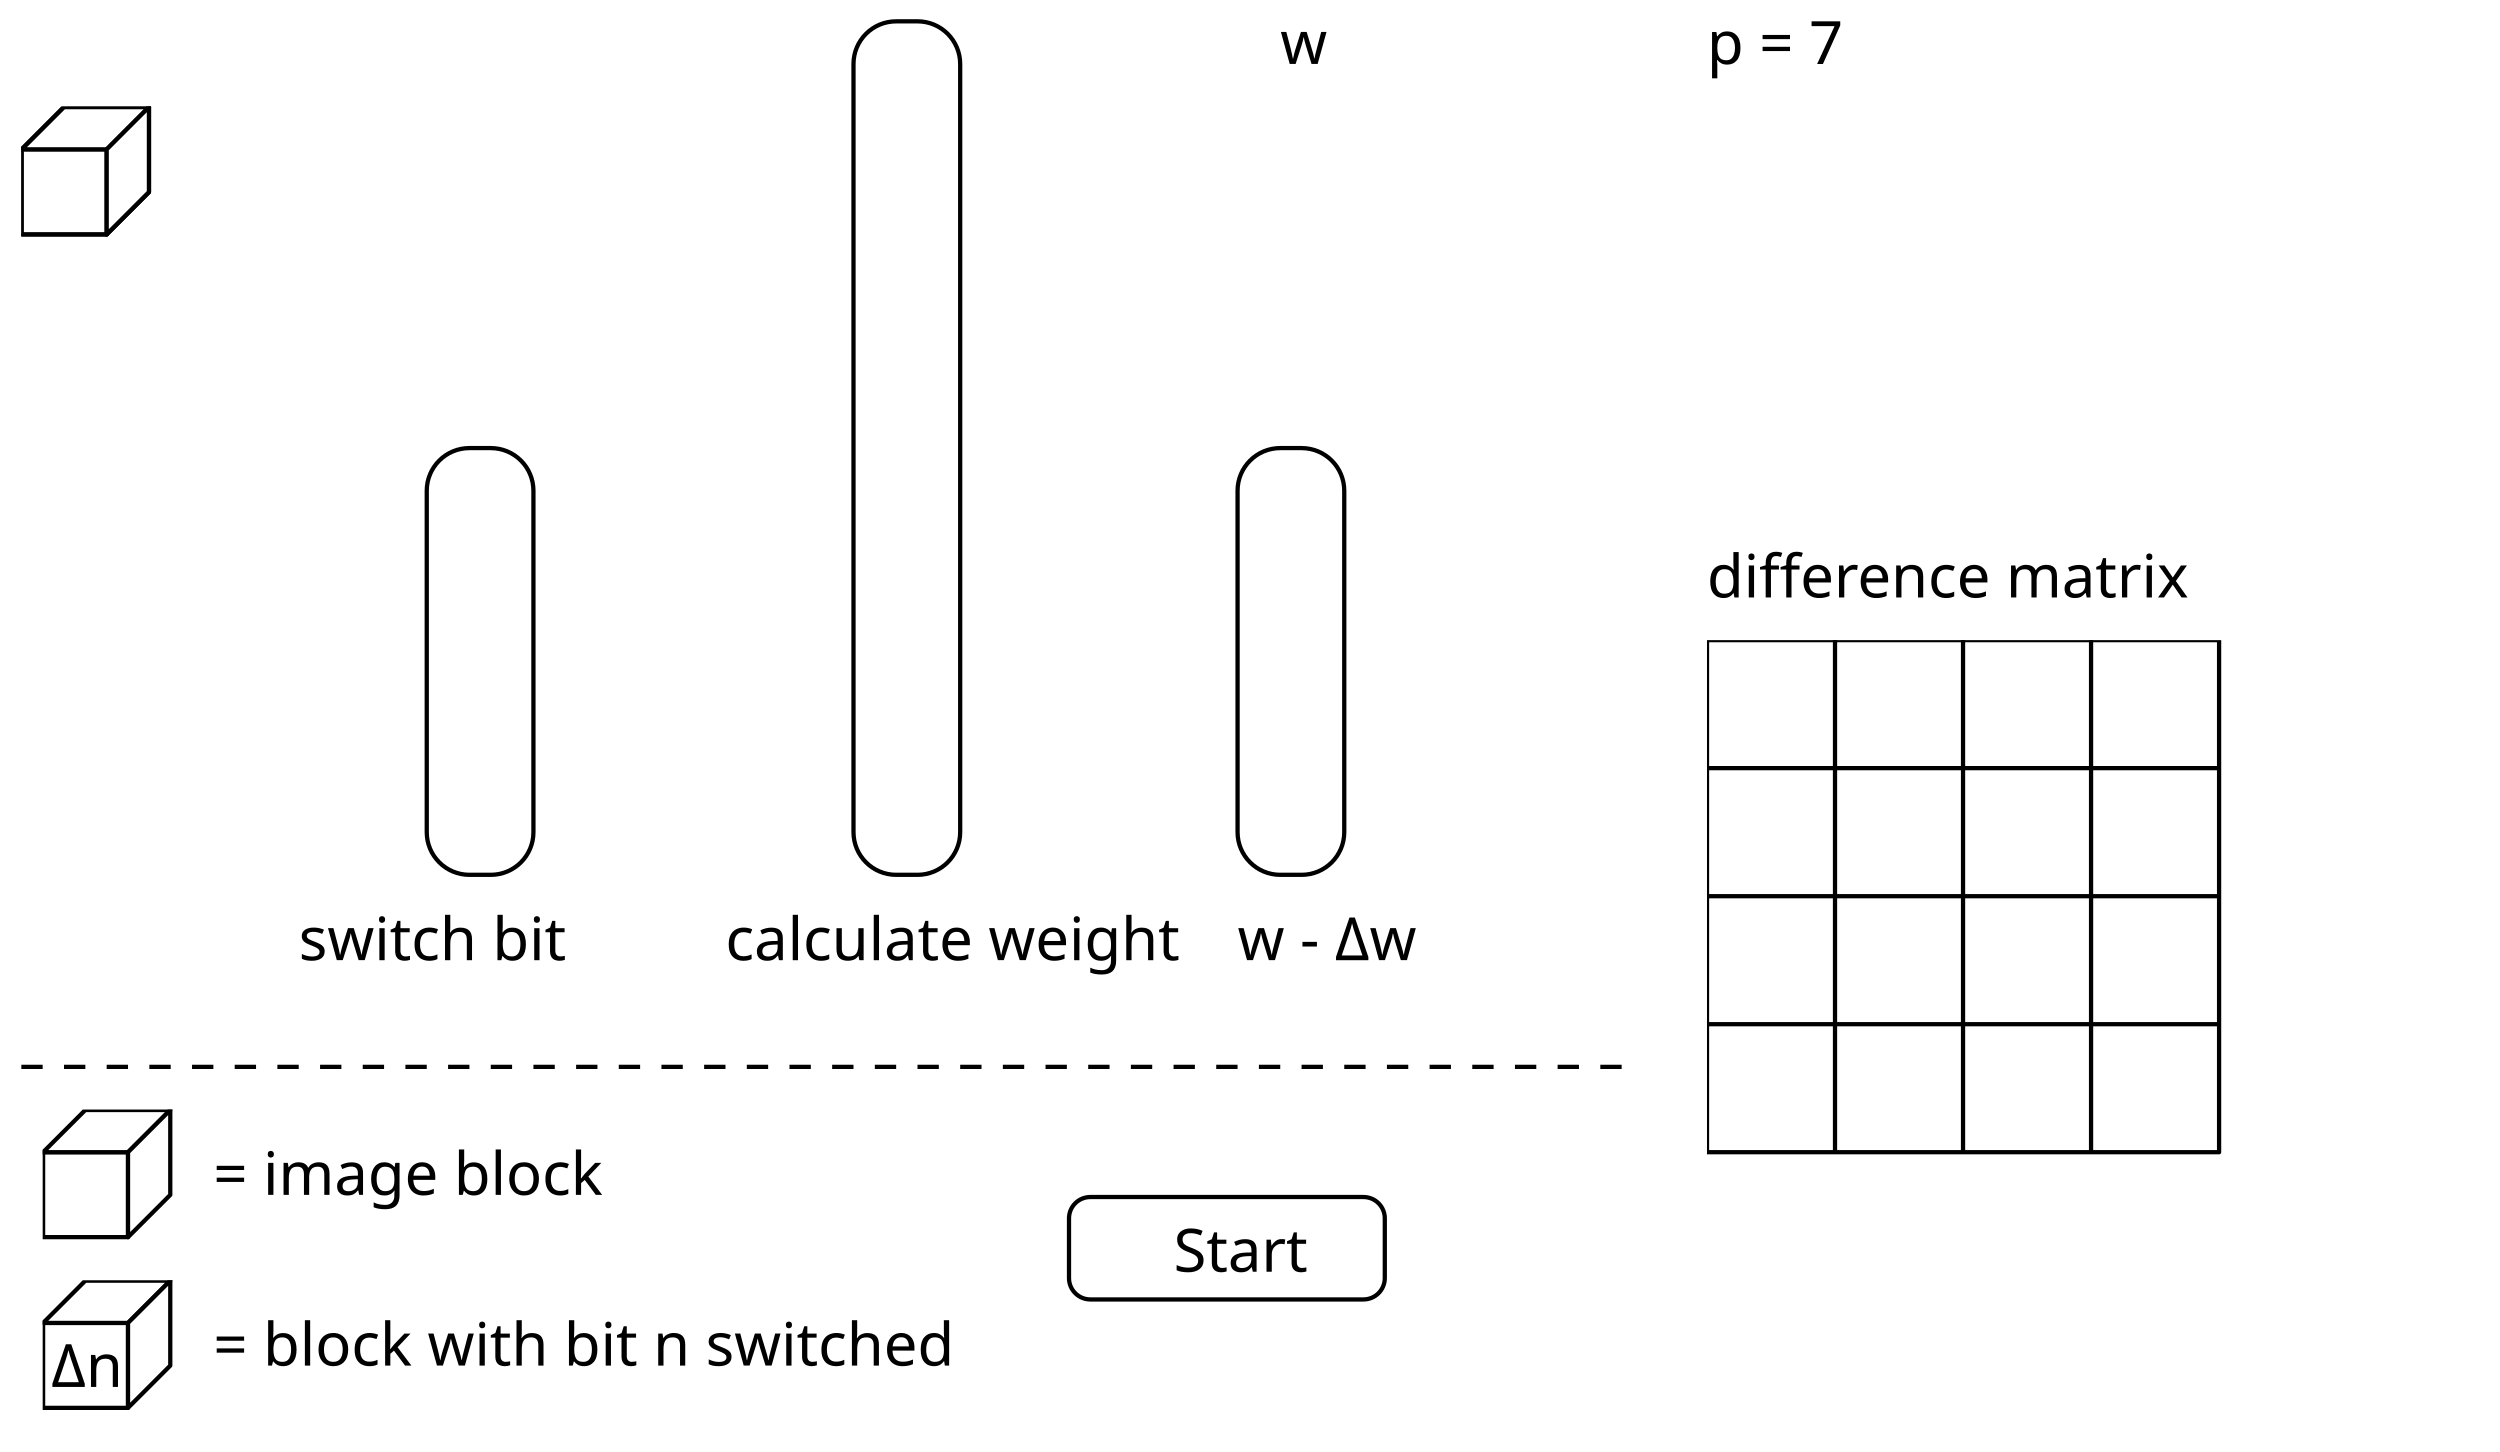
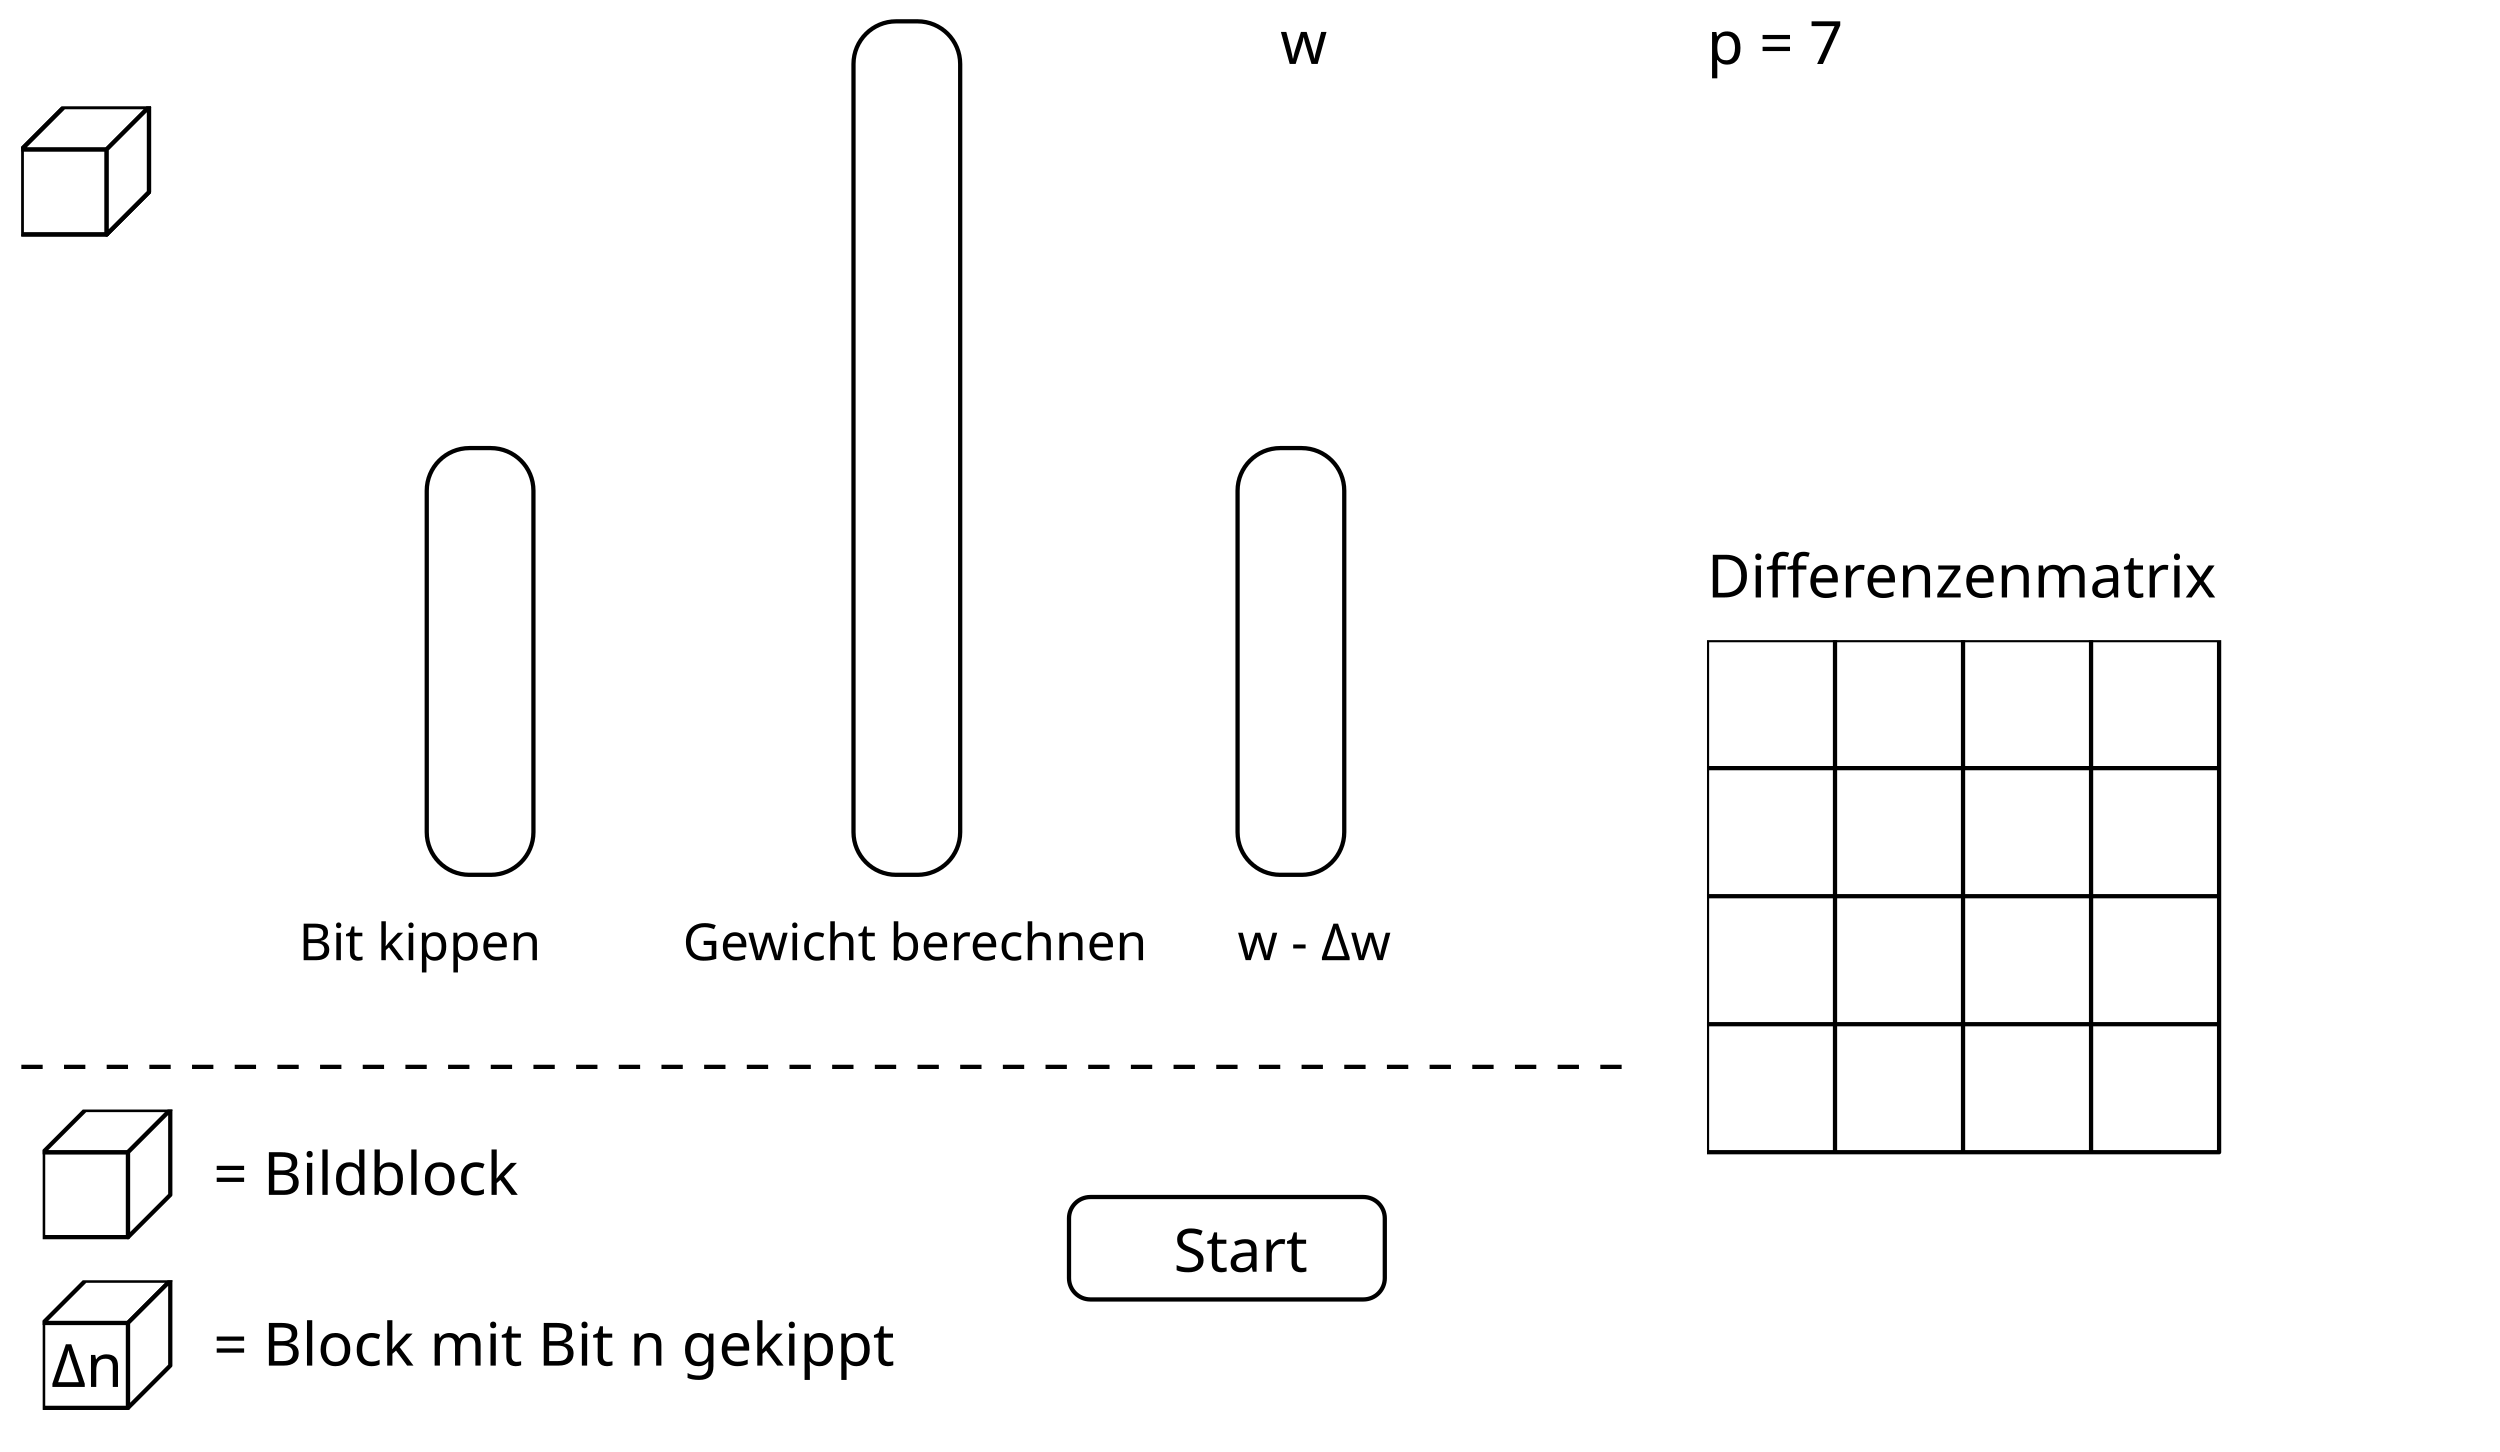
<svg xmlns="http://www.w3.org/2000/svg" xmlns:xlink="http://www.w3.org/1999/xlink" width="155mm" height="90mm" id="svg2">
  <defs id="defs4">
    <svg width="30" height="30" id="bit">
      <rect y="10" x="0.1" width="19.9" height="19.9" fill="white" stroke="black" />
      <polygon fill="white" stroke="black" points="0.1 10, 10 0.1, 29.9 0.1, 20 10" />
      <polygon fill="white" stroke="black" points="29.9 0.1, 29.9 20, 20 29.9, 20 10" />
    </svg>
    <svg width="30" height="30" id="zero">
      <use xlink:href="#bit" />
      <text x="2" y="25" fill="black" style="font-size:14px;">
        Δ0
        </text>
    </svg>
    <svg width="30" height="30" id="one">
      <use xlink:href="#bit" />
      <text x="2" y="25" fill="black" style="font-size:14px;">
        Δ1
        </text>
    </svg>
    <svg width="30" height="30" id="two">
      <use xlink:href="#bit" />
      <text x="2" y="25" fill="black" style="font-size:14px;">
        Δ2
        </text>
    </svg>
    <svg width="30" height="30" id="three">
      <use xlink:href="#bit" />
      <text x="2" y="25" fill="black" style="font-size:14px;">
        Δ3
        </text>
    </svg>
    <svg width="30" height="30" id="4">
      <use xlink:href="#bit" />
      <text x="2" y="25" fill="black" style="font-size:14px;">
        Δ4
        </text>
    </svg>
    <svg width="30" height="30" id="5">
      <use xlink:href="#bit" />
      <text x="2" y="25" fill="black" style="font-size:14px;">
        Δ5
        </text>
    </svg>
    <svg width="30" height="30" id="n">
      <use xlink:href="#bit" />
      <text x="2" y="25" fill="black" style="font-size:14px;">
        Δn
        </text>
    </svg>
    <svg width="30" height="30" id="6">
      <text x="10" y="20" fill="black" style="font-size:18px;">
        6
        </text>
    </svg>
    <svg width="30" height="30" id="7">
      <text x="10" y="20" fill="black" style="font-size:18px;">
        7
        </text>
    </svg>
    <svg width="30" height="30" id="8">
      <text x="10" y="20" fill="black" style="font-size:18px;">
        8
        </text>
    </svg>
    <svg width="30" height="30" id="9">
      <text x="10" y="20" fill="black" style="font-size:18px;">
        9
        </text>
    </svg>
    <svg width="30" height="30" id="10">
      <text x="6" y="20" fill="black" style="font-size:18px;">
        10
        </text>
    </svg>
    <svg width="30" height="30" id="11">
      <text x="6" y="20" fill="black" style="font-size:18px;">
        11
        </text>
    </svg>
    <svg width="30" height="30" id="12">
      <text x="6" y="20" fill="black" style="font-size:18px;">
        12
        </text>
    </svg>
    <svg width="30" height="30" id="13">
      <text x="6" y="20" fill="black" style="font-size:18px;">
        13
        </text>
    </svg>
    <svg width="30" height="30" id="14">
      <text x="6" y="20" fill="black" style="font-size:18px;">
        14
        </text>
    </svg>
    <svg width="30" height="30" id="15">
      <text x="6" y="20" fill="black" style="font-size:18px;">
        15
        </text>
    </svg>
    <svg width="120" height="120" id="mat">
      <rect x="0" y="0" width="120" height="120" stroke="black" />
      <line x1="0" x2="120" y1="30" y2="30" stroke="black" />
      <line x1="0" x2="120" y1="60" y2="60" stroke="black" />
      <line x1="0" x2="120" y1="90" y2="90" stroke="black" />
      <line x1="30" x2="30" y1="0" y2="120" stroke="black" />
      <line x1="60" x2="60" y1="0" y2="120" stroke="black" />
      <line x1="90" x2="90" y1="0" y2="120" stroke="black" />
    </svg>
  </defs>
  <g style="fill:none;fill-rule:evenodd;stroke:none;stroke-width:1px;stroke-linecap:butt;stroke-linejoin:round;stroke-opacity:1;font-family:'sans';" id="g2383 " transform="scale(1)">
    <rect x="0" y="0" width="800" height="600" fill="white" />
    <use xlink:href="#bit" x="5" y="25" />
    <use xlink:href="#bit" x="5" y="25">
      <animate attributeName="y" from="25" to="25" dur="0" begin="start.click" fill="freeze" />
      <animate attributeName="y" from="25" to="135" dur="2" begin="w02.end+1" fill="freeze" id="d01" />
    </use>
    <use xlink:href="#bit" x="5" y="25">
      <animate attributeName="x" from="5" to="200" dur="2" begin="start.click" id="w01" />
    </use>
    <rect x="200" y="5" width="25" height="200" rx="10" ry="10" stroke="black">
      <animate attributeName="fill" from="white" to="red" dur="1" begin="w01.end" fill="freeze" />
      <animate attributeName="fill" from="red" to="white" dur="1" begin="w01.end+1" fill="freeze" />
      <animate attributeName="fill" from="white" to="red" dur="1" begin="d03.end" fill="freeze" />
      <animate attributeName="fill" from="red" to="white" dur="1" begin="d03.end+1" fill="freeze" />
      <animate attributeName="fill" from="white" to="red" dur="1" begin="d12.end" fill="freeze" />
      <animate attributeName="fill" from="red" to="white" dur="1" begin="d12.end+1" fill="freeze" />
      <animate attributeName="fill" from="white" to="red" dur="1" begin="d22.end" fill="freeze" />
      <animate attributeName="fill" from="red" to="white" dur="1" begin="d22.end+1" fill="freeze" />
      <animate attributeName="fill" from="white" to="red" dur="1" begin="d32.end" fill="freeze" />
      <animate attributeName="fill" from="red" to="white" dur="1" begin="d32.end+1" fill="freeze" />
      <animate attributeName="fill" from="white" to="red" dur="1" begin="d42.end" fill="freeze" />
      <animate attributeName="fill" from="red" to="white" dur="1" begin="d42.end+1" fill="freeze" />
    </rect>
    <rect x="100" y="105" width="25" height="100" rx="10" ry="10" stroke="black">
      <animate attributeName="fill" from="white" to="red" dur="1" begin="d02.end" fill="freeze" />
      <animate attributeName="fill" from="red" to="white" dur="1" begin="d02.end+1" fill="freeze" />
      <animate attributeName="fill" from="white" to="red" dur="1" begin="d11.end" fill="freeze" />
      <animate attributeName="fill" from="red" to="white" dur="1" begin="d11.end+1" fill="freeze" />
      <animate attributeName="fill" from="white" to="red" dur="1" begin="d21.end" fill="freeze" />
      <animate attributeName="fill" from="red" to="white" dur="1" begin="d21.end+1" fill="freeze" />
      <animate attributeName="fill" from="white" to="red" dur="1" begin="d31.end" fill="freeze" />
      <animate attributeName="fill" from="red" to="white" dur="1" begin="d31.end+1" fill="freeze" />
      <animate attributeName="fill" from="white" to="red" dur="1" begin="d41.end" fill="freeze" />
      <animate attributeName="fill" from="red" to="white" dur="1" begin="d41.end+1" fill="freeze" />
    </rect>
    <rect x="290" y="105" width="25" height="100" rx="10" ry="10" stroke="black">
      <animate attributeName="fill" from="white" to="red" dur="1" begin="d04.end" fill="freeze" />
      <animate attributeName="fill" from="red" to="white" dur="1" begin="d04.end+1" fill="freeze" />
      <animate attributeName="fill" from="white" to="red" dur="1" begin="d13.end" fill="freeze" />
      <animate attributeName="fill" from="red" to="white" dur="1" begin="d13.end+1" fill="freeze" />
      <animate attributeName="fill" from="white" to="red" dur="1" begin="d23.end" fill="freeze" />
      <animate attributeName="fill" from="red" to="white" dur="1" begin="d23.end+1" fill="freeze" />
      <animate attributeName="fill" from="white" to="red" dur="1" begin="d33.end" fill="freeze" />
      <animate attributeName="fill" from="red" to="white" dur="1" begin="d33.end+1" fill="freeze" />
      <animate attributeName="fill" from="white" to="red" dur="1" begin="d43.end" fill="freeze" />
      <animate attributeName="fill" from="red" to="white" dur="1" begin="d43.end+1" fill="freeze" />
    </rect>
-     <text x="170" y="225" fill="black" font-size="14px">
- calculate weight
- </text>
-     <text x="70" y="225" fill="black" font-size="14px">
- switch bit
- </text>
-     <text x="290" y="225" fill="black" font-size="14px">
+     <text x="160" y="225" fill="black" font-size="12px">
+ Gewicht berechnen
+ </text>
+     <text x="70" y="225" fill="black" font-size="12px">
+ Bit kippen
+ </text>
+     <text x="290" y="225" fill="black" font-size="12px">
w - Δw
</text>
    <text x="300" y="15" fill="black" font-size="14px">
w
</text>
    <text x="400" y="15" fill="black" font-size="14px">
p = 7
</text>
    <text x="400" y="30" fill="black" font-size="14px" opacity="0">
w = 3
<animate attributeName="opacity" from="0" to="0" dur="0" begin="start.click" fill="freeze" />
      <animate attributeName="opacity" from="1" to="1" dur="0" begin="w02.end" fill="freeze" />
    </text>
    <text x="400" y="45" fill="black" font-size="14px" opacity="0">
d = w - p = -4
<animate attributeName="opacity" from="0" to="0" dur="0" begin="start.click" fill="freeze" />
      <animate attributeName="opacity" from="1" to="1" dur="0" begin="w02.end" fill="freeze" />
    </text>
    <text x="200" y="35" fill="black" font-size="14px" opacity="0">
3
<animate attributeName="opacity" from="0" to="0" dur="0" begin="start.click" fill="freeze" />
      <animate attributeName="opacity" from="1" to="1" dur="0" begin="w01.end+2" fill="freeze" />
      <animate attributeName="x" from="200" to="300" dur="2" begin="w01.end+2" fill="freeze" id="w02" />
    </text>
    <text x="-200" y="150" fill="black" font-size="14px">
5
<animate attributeName="x" from="200" to="305" dur="2" begin="d03.end+2" id="d04" />
    </text>
    <text x="-200" y="150" fill="black" font-size="14px">
11
<animate attributeName="x" from="200" to="305" dur="2" begin="d12.end+2" id="d13" />
    </text>
    <text x="-200" y="150" fill="black" font-size="14px">
2
<animate attributeName="x" from="200" to="305" dur="2" begin="d22.end+2" id="d23" />
    </text>
    <text x="-200" y="150" fill="black" font-size="14px">
3
<animate attributeName="x" from="200" to="305" dur="2" begin="d32.end+2" id="d33" />
    </text>
    <text x="-200" y="150" fill="black" font-size="14px">
7
<animate attributeName="x" from="200" to="305" dur="2" begin="d42.end+2" id="d43" />
    </text>
    <path d="M 302.5 40 l 0 65 -5 -5 m 5 5 l 5 -5" stroke="black" opacity="0">
      <animate attributeName="opacity" from="0" to="0" dur="0" begin="start.click" fill="freeze" />
      <animate attributeName="opacity" from="1" to="1" dur="0" begin="w02.end" fill="freeze" />
    </path>
    <use xlink:href="#mat" x="400" y="150" />
    <text x="400" y="140" fill="black" font-size="14px">
- difference matrix
+ Differenzenmatrix
</text>
    <use xlink:href="#bit" x="-50" y="135">
      <animate attributeName="x" from="5" to="100" dur="2" begin="d01.end" id="d02" />
      <animate attributeName="x" from="5" to="100" dur="2" begin="d05.end+1" id="d11" />
      <animate attributeName="x" from="5" to="100" dur="2" begin="d14.end+1" id="d21" />
      <animate attributeName="x" from="5" to="100" dur="2" begin="d24.end+1" id="d31" />
      <animate attributeName="x" from="5" to="100" dur="2" begin="d34.end+1" id="d41" />
    </use>
    <use xlink:href="#zero" x="-50" y="135">
      <animate attributeName="x" from="100" to="200" dur="2" begin="d02.end+2" id="d03" />
    </use>
    <use xlink:href="#one" x="-50" y="135">
      <animate attributeName="x" from="100" to="200" dur="2" begin="d11.end+2" id="d12" />
    </use>
    <use xlink:href="#two" x="-50" y="135">
      <animate attributeName="x" from="100" to="200" dur="2" begin="d21.end+2" id="d22" />
    </use>
    <use xlink:href="#three" x="-50" y="135">
      <animate attributeName="x" from="100" to="200" dur="2" begin="d31.end+2" id="d32" />
    </use>
    <use xlink:href="#4" x="-50" y="135">
      <animate attributeName="x" from="100" to="200" dur="2" begin="d41.end+2" id="d42" />
    </use>
    <text x="305" y="150" fill="black" font-size="18px" opacity="0">
-2
<animate attributeName="opacity" from="0" to="0" dur="0" begin="start.click" fill="freeze" />
      <animate attributeName="opacity" from="1" to="1" dur="0" begin="d04.end+2" fill="freeze" />
      <animate attributeName="x" from="300" to="405" dur="2" begin="d04.end+2" fill="freeze" id="d05" />
      <animate attributeName="y" from="150" to="172" dur="2" begin="d04.end+2" fill="freeze" />
    </text>
    <text x="305" y="150" fill="black" font-size="18px" opacity="0">
-9
<animate attributeName="opacity" from="0" to="0" dur="0" begin="start.click" fill="freeze" />
      <animate attributeName="opacity" from="1" to="1" dur="0" begin="d13.end+2" fill="freeze" />
      <animate attributeName="x" from="300" to="435" dur="2" begin="d13.end+2" fill="freeze" id="d14" />
      <animate attributeName="y" from="150" to="172" dur="2" begin="d13.end+2" fill="freeze" />
    </text>
    <text x="305" y="150" fill="black" font-size="18px" opacity="0">
1
<animate attributeName="opacity" from="0" to="0" dur="0" begin="start.click" fill="freeze" />
      <animate attributeName="opacity" from="1" to="1" dur="0" begin="d23.end+2" fill="freeze" />
      <animate attributeName="x" from="300" to="470" dur="2" begin="d23.end+2" fill="freeze" id="d24" />
      <animate attributeName="y" from="150" to="172" dur="2" begin="d23.end+2" fill="freeze" />
    </text>
    <text x="305" y="150" fill="black" font-size="18px" opacity="0">
0
<animate attributeName="opacity" from="0" to="0" dur="0" begin="start.click" fill="freeze" />
      <animate attributeName="opacity" from="1" to="1" dur="0" begin="d33.end+2" fill="freeze" />
      <animate attributeName="x" from="300" to="500" dur="2" begin="d33.end+2" fill="freeze" id="d34" />
      <animate attributeName="y" from="150" to="172" dur="2" begin="d33.end+2" fill="freeze" />
    </text>
    <rect x="400" y="180" width="30" height="30" fill="red" opacity="0">
      <animate attributeName="opacity" from="0" to="0" dur="0" begin="start.click" fill="freeze" />
      <animate attributeName="opacity" from="0" to="1" dur="1" begin="d44.end" id="mark" fill="freeze" />
    </rect>
    <text x="305" y="150" fill="black" font-size="18px" opacity="0">
-4
<animate attributeName="opacity" from="0" to="0" dur="0" begin="start.click" fill="freeze" />
      <animate attributeName="opacity" from="1" to="1" dur="0" begin="d43.end+2" fill="freeze" />
      <animate attributeName="x" from="300" to="405" dur="2" begin="d43.end+2" fill="freeze" id="d44" />
      <animate attributeName="y" from="150" to="202" dur="2" begin="d43.end+2" fill="freeze" />
    </text>
-     <text x="370" y="230" fill="black" font-size="14px" opacity="0">
- switch this bit in original block
+     <text x="370" y="230" fill="black" font-size="12px" opacity="0">
+ Kippe dieses Bit im Originalblock
<animate attributeName="opacity" from="0" to="0" dur="0" begin="start.click" fill="freeze" />
      <animate attributeName="opacity" from="1" to="1" dur="0" begin="mark.end" fill="freeze" />
    </text>
    <path d="M 5 250 l 380 0" stroke-dasharray="5,5" stroke="black" />
    <use xlink:href="#bit" x="10" y="260" />
    <text x="50" y="280" fill="black" font-size="14px">
- = image block
+ = Bildblock
</text>
    <use xlink:href="#n" x="10" y="300" />
    <text x="50" y="320" fill="black" font-size="14px">
- = block with bit n switched
+ = Block mit Bit n gekippt
</text>
    <svg height="25" width="75" x="250" y="280" id="start">
      <set attributeName="x" to="-100" begin="start.click" />
      <set attributeName="x" to="250" begin="mark.end+1" />
      <rect height="24" width="74" x="0.5" y="0.5" rx="5" ry="5" stroke="black" fill="white" />
      <text fill="black" x="25" y="18" style="font-size:14px;">
Start
</text>
    </svg>
  </g>
</svg>
